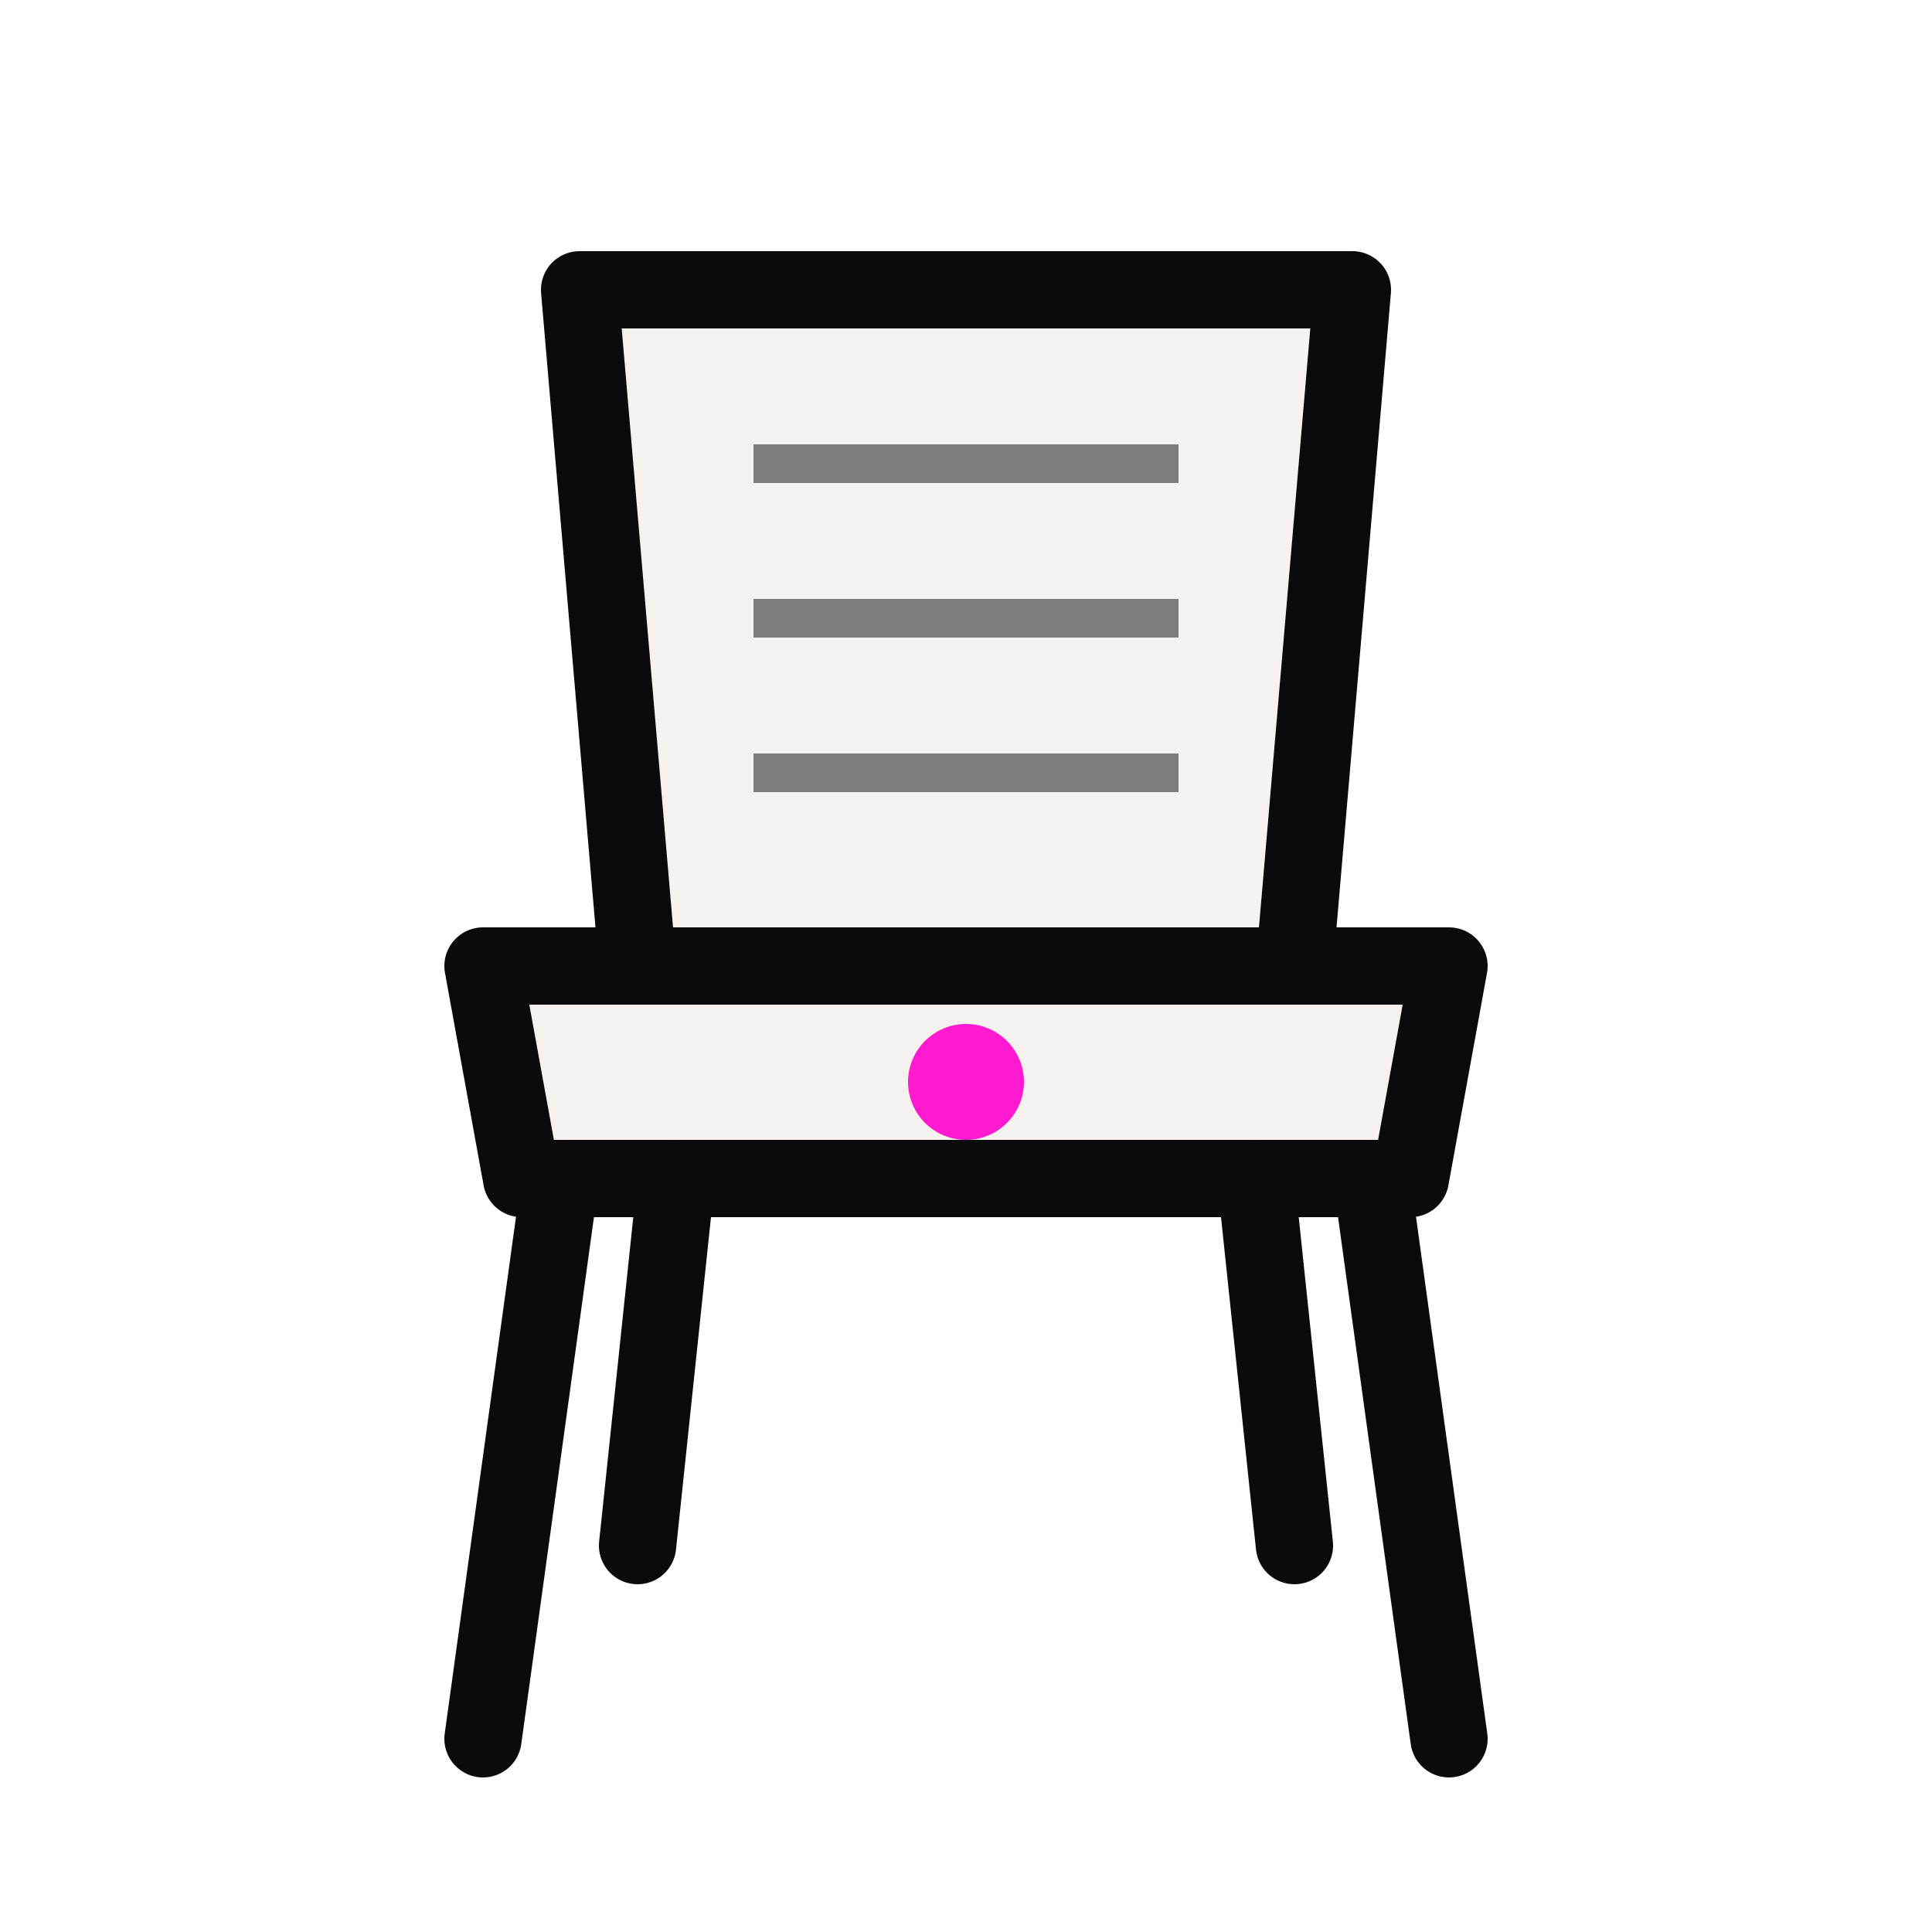
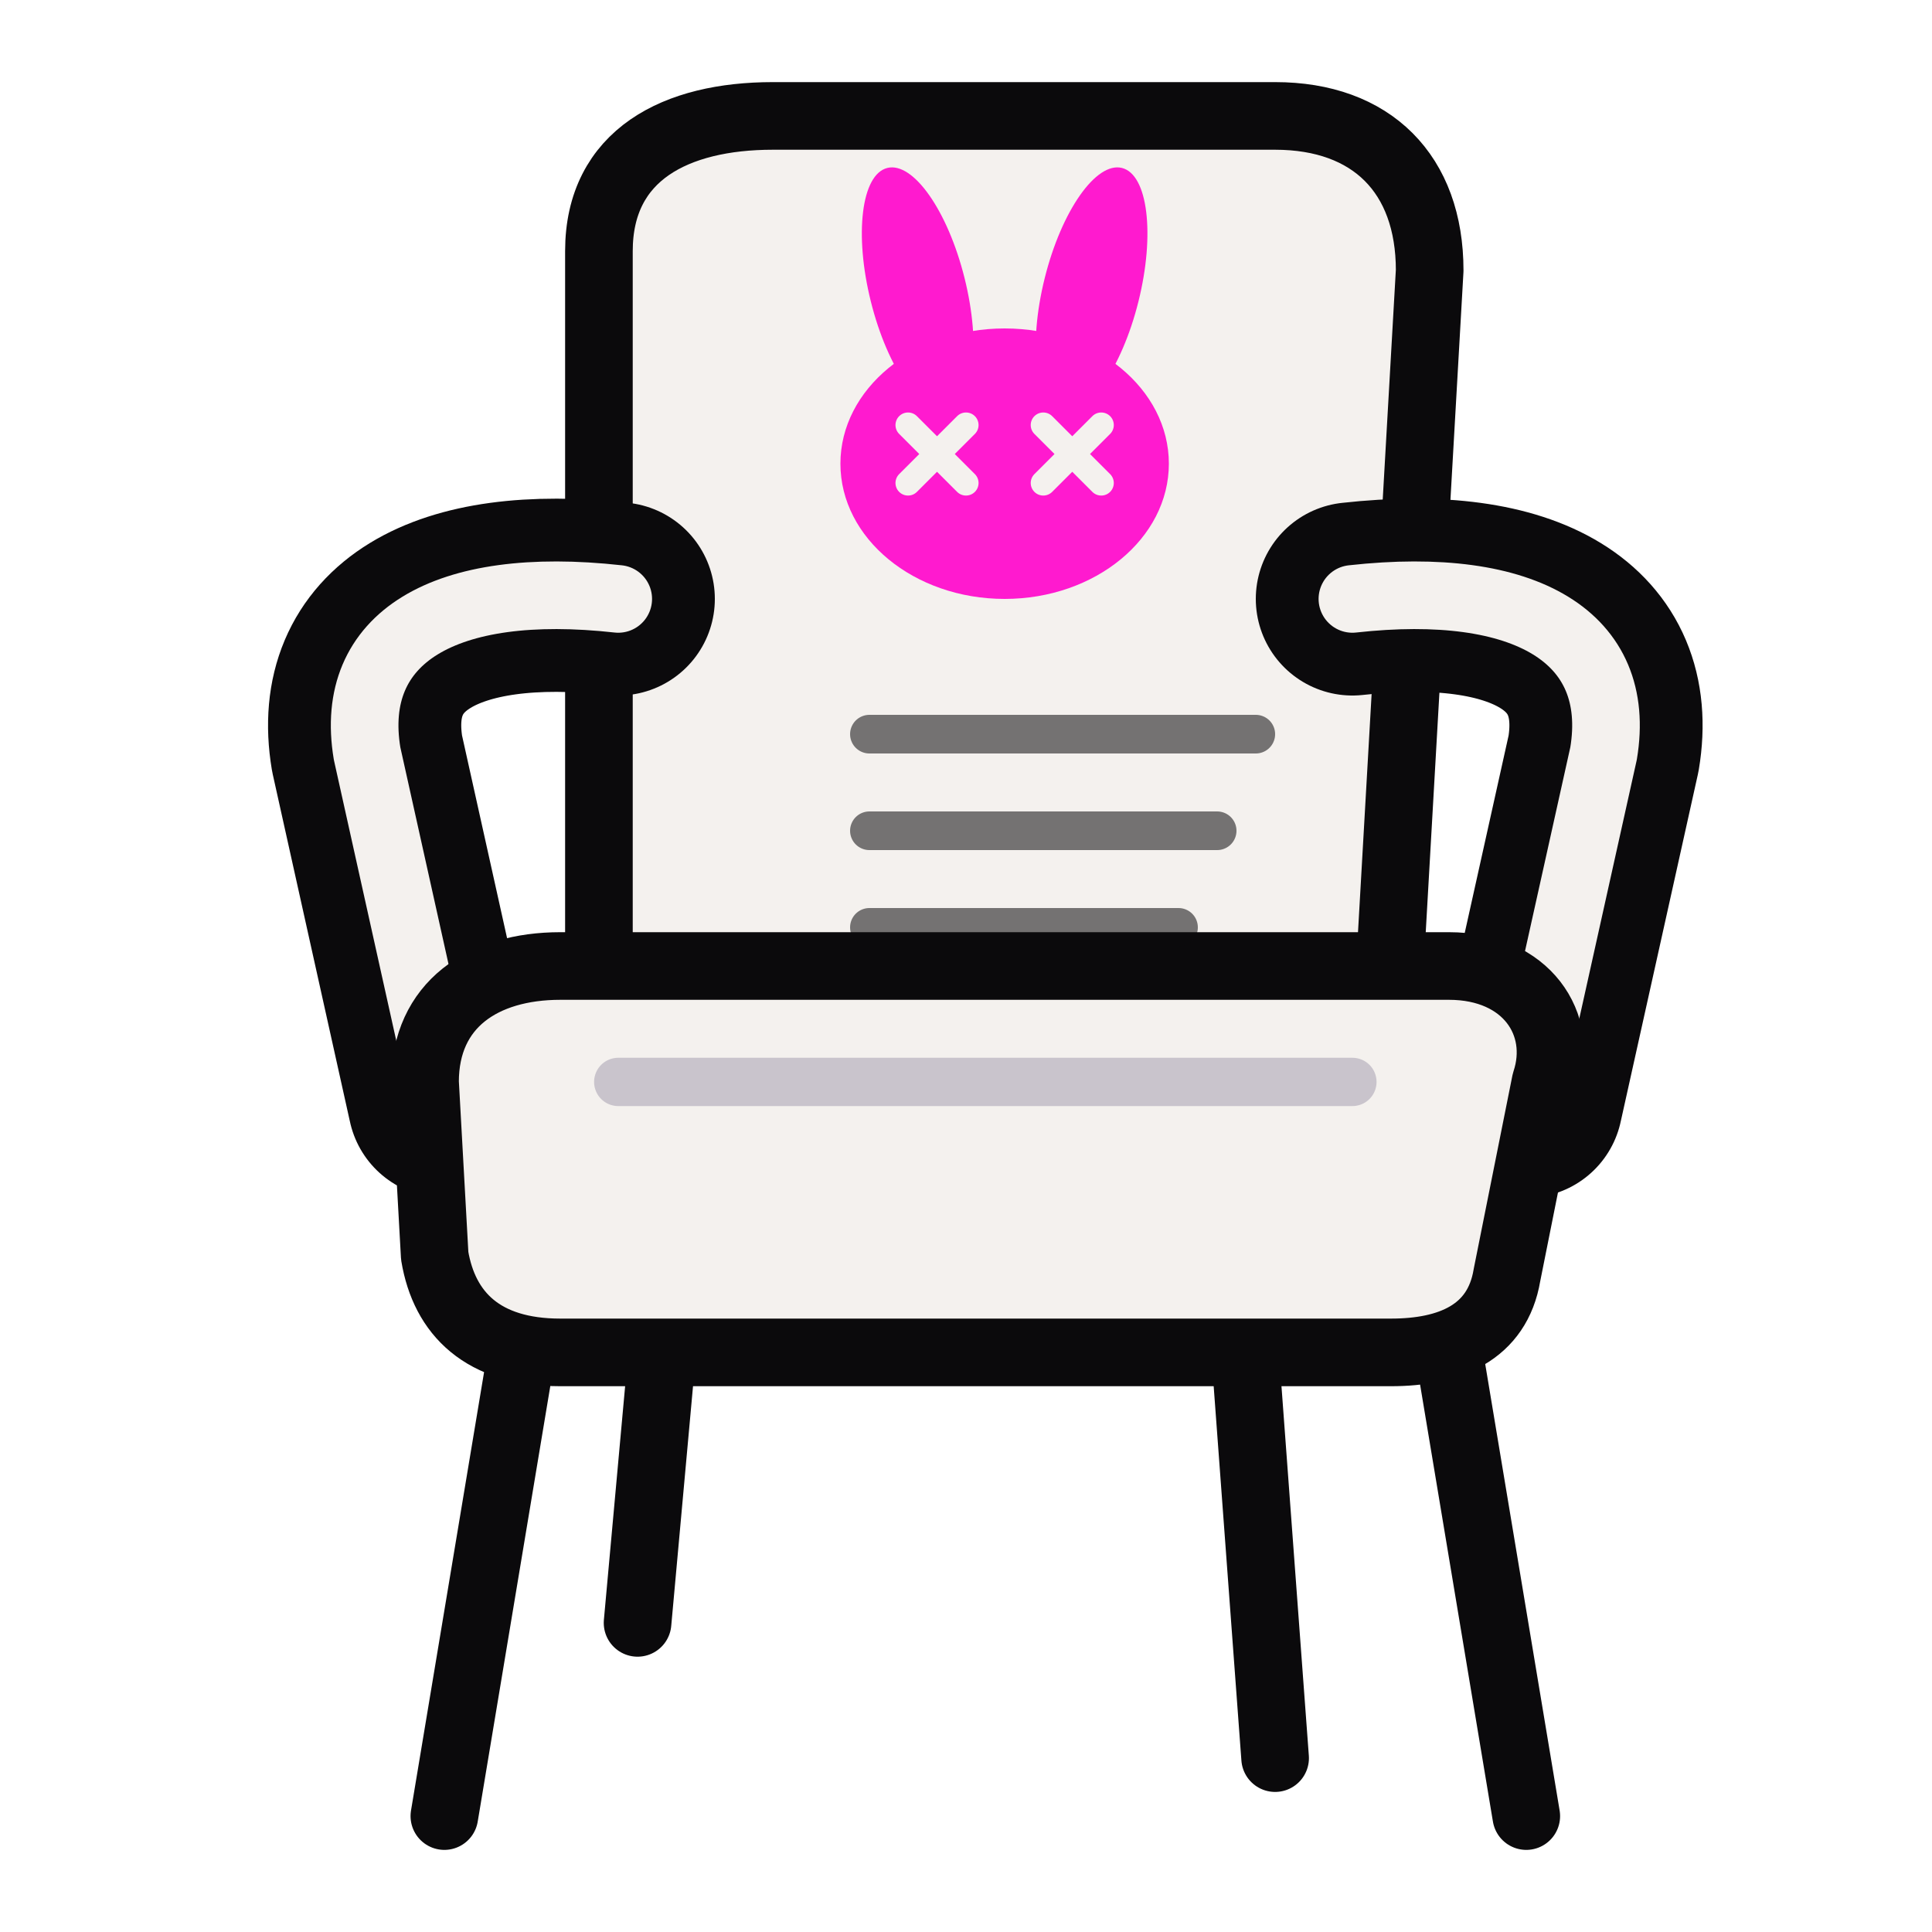
<svg xmlns="http://www.w3.org/2000/svg" viewBox="0 0 200 200">
-   <path d="M60 30 L140 30 L134 100 L66 100 Z" fill="#F4F1EE" stroke="#0B0A0C" stroke-width="8" stroke-linejoin="round" stroke-linecap="round" />
-   <path d="M50 100 L150 100 L146 122 L54 122 Z" fill="#F4F1EE" stroke="#0B0A0C" stroke-width="8" stroke-linejoin="round" stroke-linecap="round" />
-   <path d="M58 122 L50 180 M142 122 L150 180 M70 122 L66 160 M130 122 L134 160" fill="none" stroke="#0B0A0C" stroke-width="8" stroke-linejoin="round" stroke-linecap="round" />
-   <path d="M78 48 L122 48 M78 64 L122 64 M78 80 L122 80" stroke="#0B0A0C" stroke-width="4" opacity="0.5" />
-   <circle cx="100" cy="112" r="6" fill="#FF1ACF" />
+   <g stroke="#0B0A0C" stroke-width="7" stroke-linejoin="round" stroke-linecap="round">
+     <path d="M128 128 L132 182" fill="none" />
+     <path d="M70 124 L66 168" fill="none" />
+     <path d="M62 26 C62 16 70 12 80 12 L132 12 C142 12 148 18 148 28 L144 98 C144 104 140 108 134 108 L72 108 C66 108 62 104 62 98 Z" fill="#F4F1EE" />
+   </g>
+   <path d="M64 62 C46 60 36 66 38 78 L46 114 M140 62 C158 60 168 66 166 78 L158 114" fill="none" stroke="#0B0A0C" stroke-width="20" stroke-linecap="round" stroke-linejoin="round" />
+   <path d="M64 62 C46 60 36 66 38 78 L46 114 M140 62 C158 60 168 66 166 78 L158 114" fill="none" stroke="#F4F1EE" stroke-width="7" stroke-linecap="round" stroke-linejoin="round" />
+   <g stroke="#0B0A0C" stroke-width="7" stroke-linejoin="round" stroke-linecap="round">
+     <path d="M44 112 C44 104 50 100 58 100 L150 100 C158 100 162 106 160 112 L156 132 C155 138 150 140 144 140 L58 140 C50 140 46 136 45 130 Z" fill="#F4F1EE" />
+     <path d="M54 140 L46 188" fill="none" />
+     <path d="M150 140 L158 188" fill="none" />
+   </g>
+   <path d="M64 112 L140 112" stroke="#C9C4CC" stroke-width="5" stroke-linecap="round" />
+   <path d="M90 76 L130 76 M90 86 L126 86 M90 96 L122 96" stroke="#0B0A0C" stroke-width="4" stroke-linecap="round" opacity="0.55" />
+   <g transform="translate(104 44)">
+     <ellipse cx="-9" cy="-14" rx="5" ry="13" transform="rotate(-14 -9 -14)" fill="#FF1ACF" />
+     <ellipse cx="9" cy="-14" rx="5" ry="13" transform="rotate(14 9 -14)" fill="#FF1ACF" />
+     <ellipse cx="0" cy="4" rx="17" ry="14" fill="#FF1ACF" />
+     <path d="M-10 0 L-4 6 M-4 0 L-10 6 M4 0 L10 6 M10 0 L4 6" stroke="#F4F1EE" stroke-width="2.6" stroke-linecap="round" />
+   </g>
</svg>
